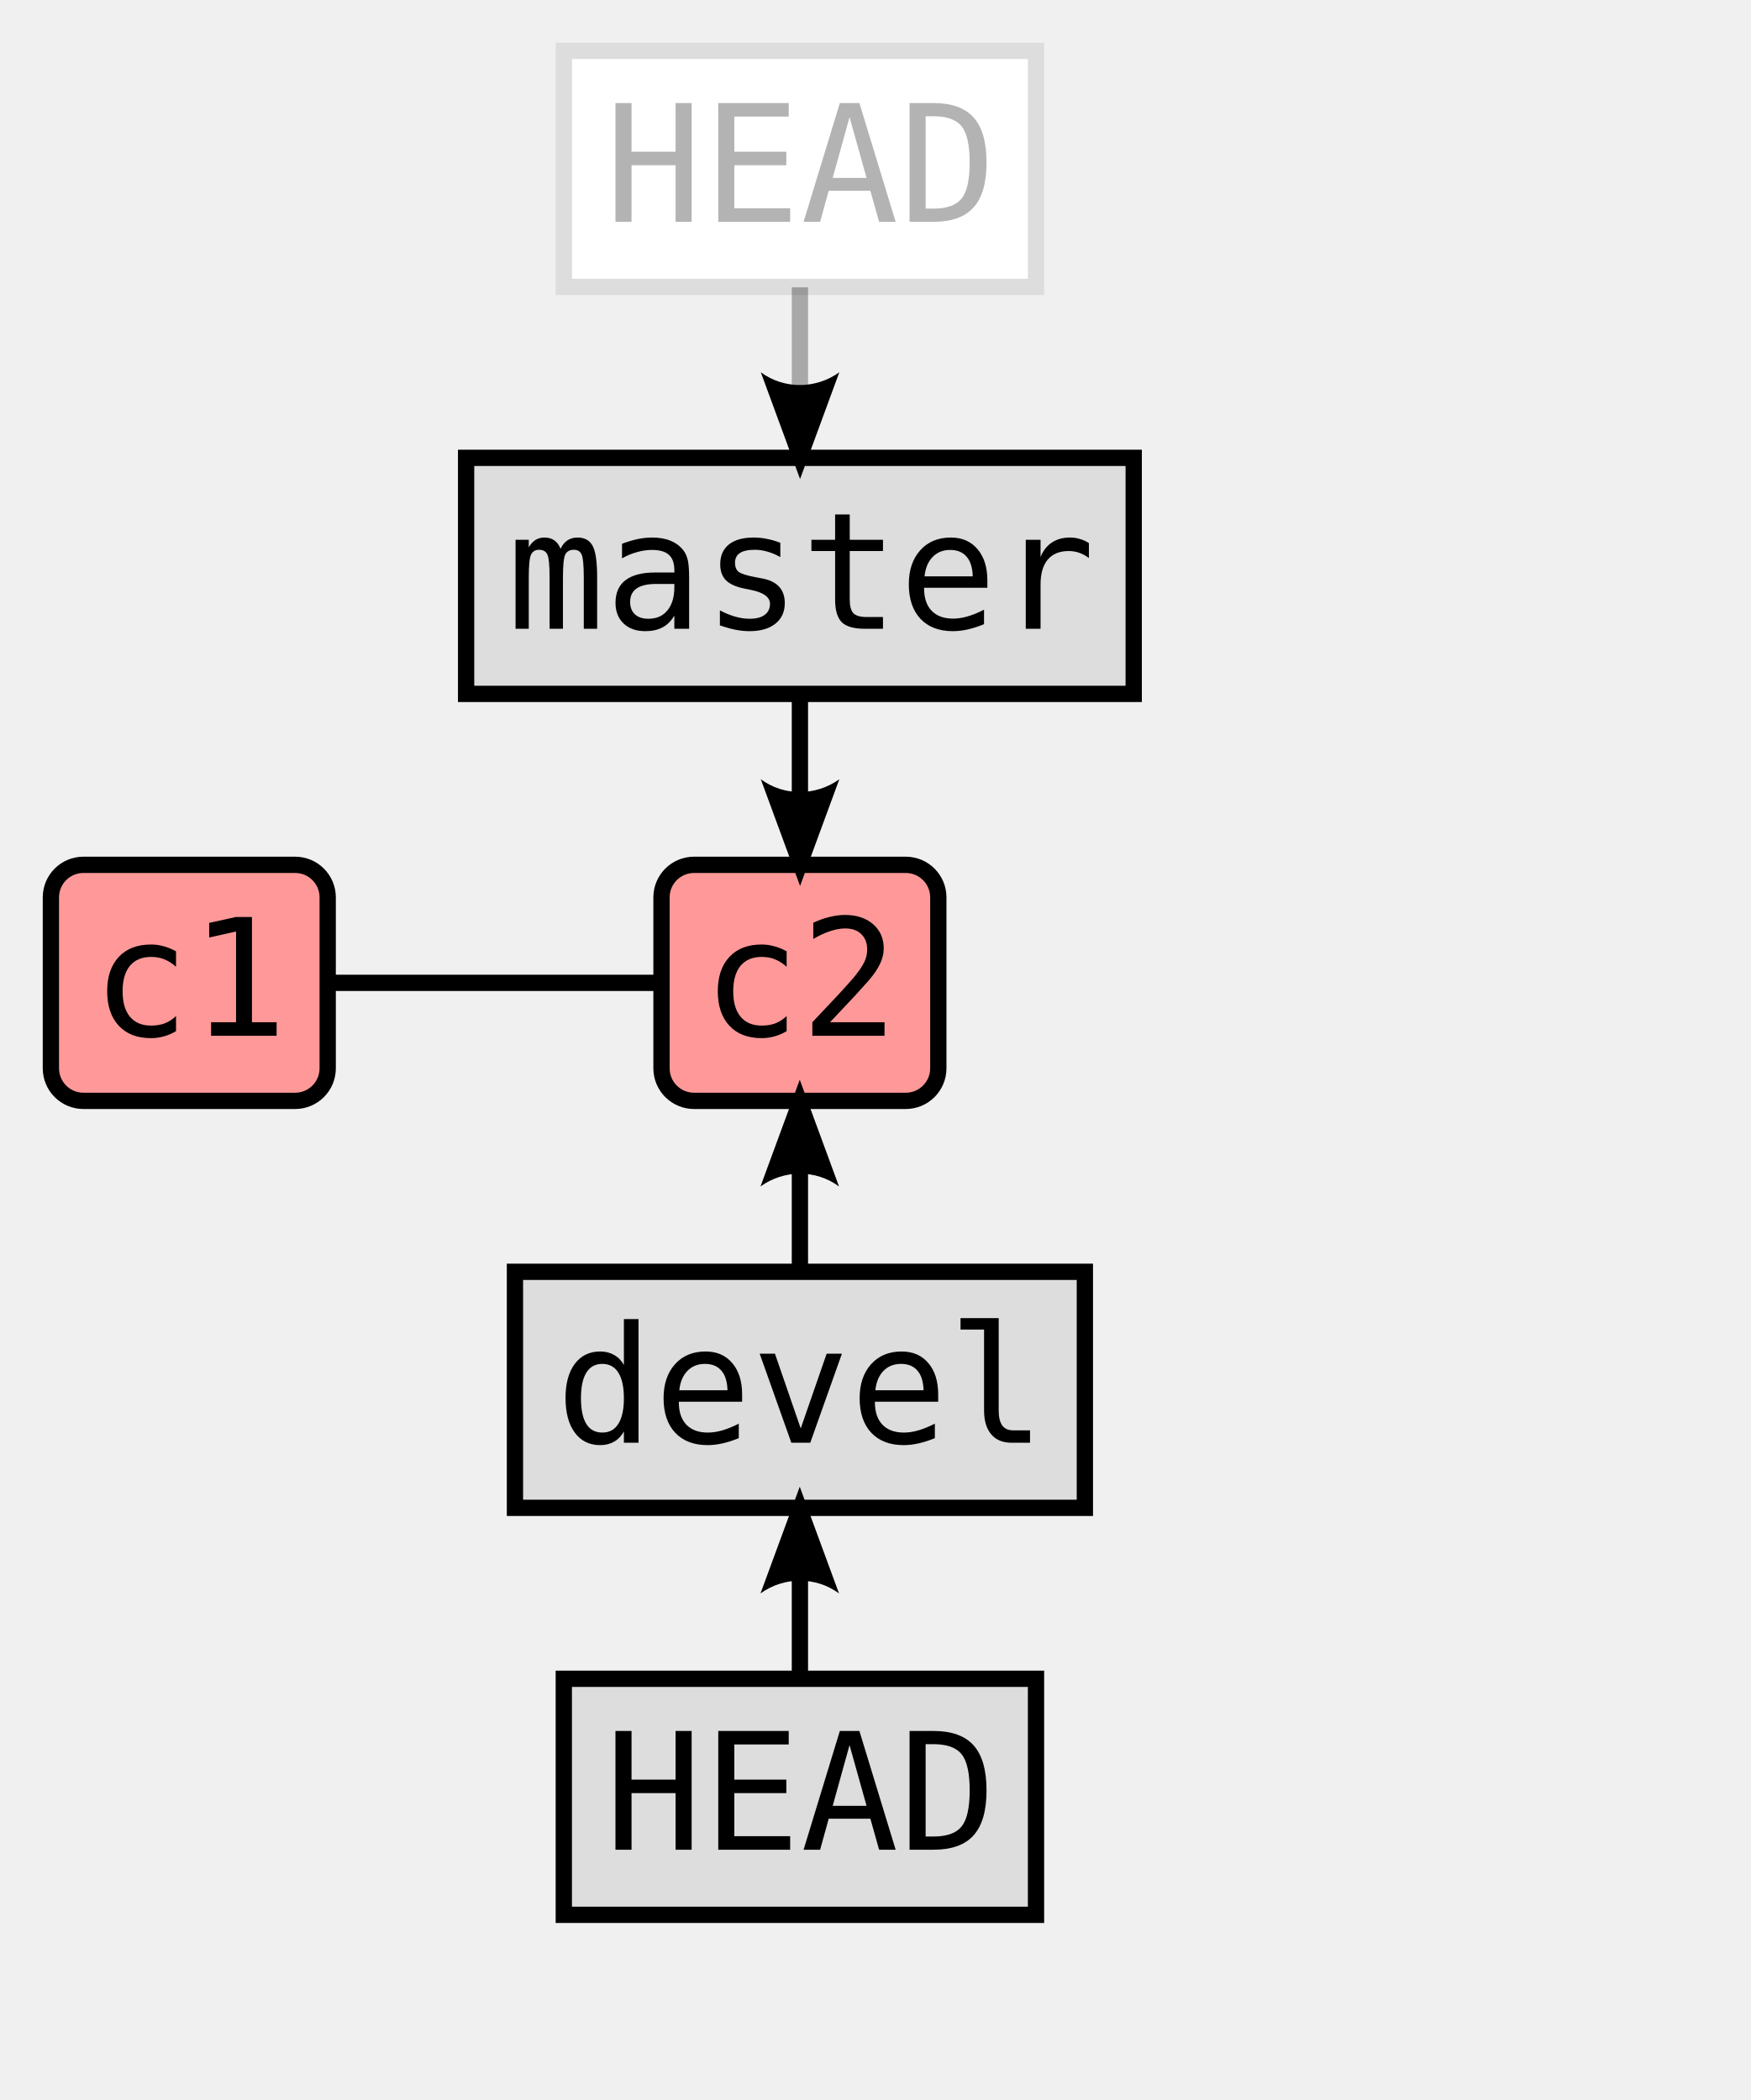
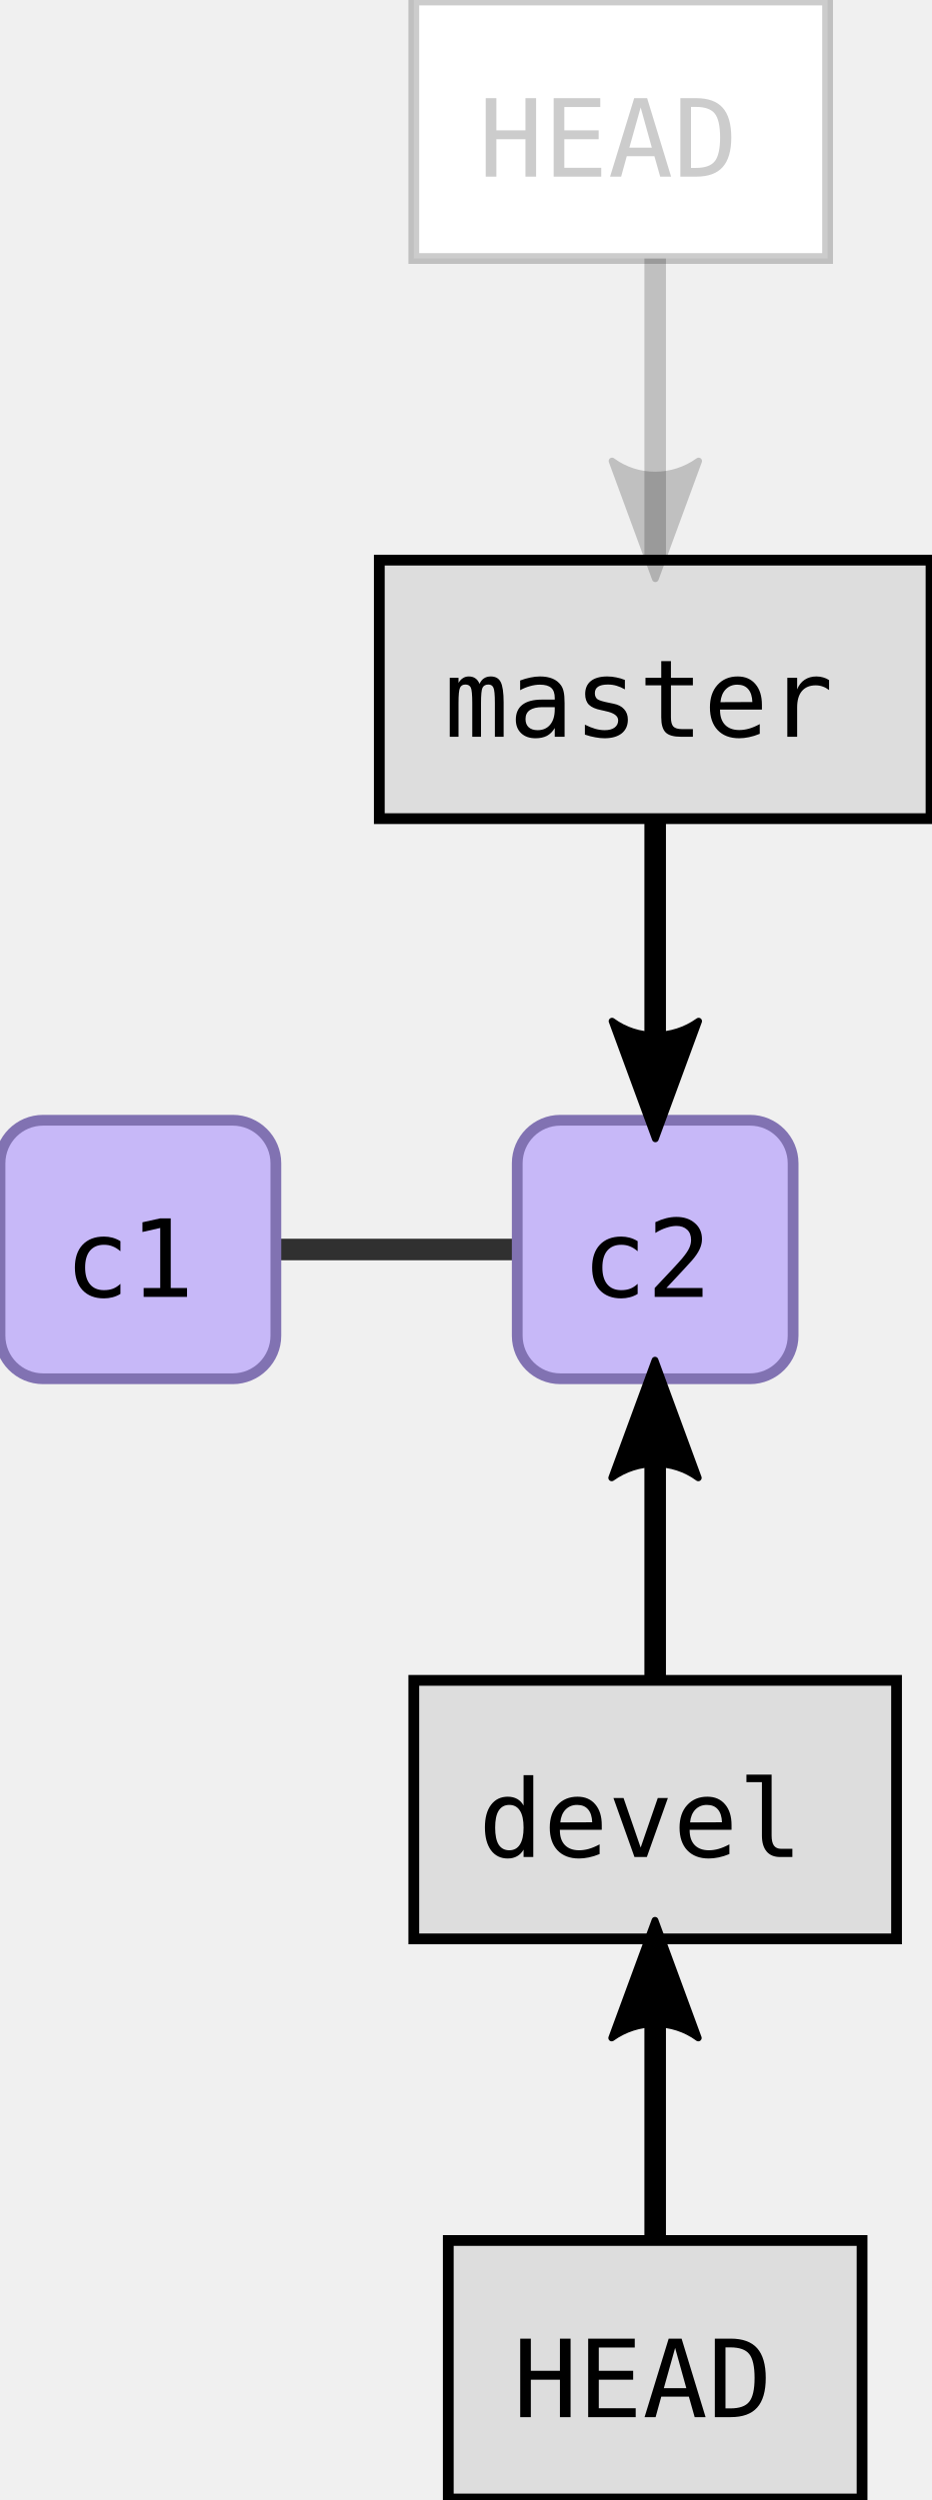
- <svg xmlns="http://www.w3.org/2000/svg" width="172" height="206.4" id="svg2" version="1.1">
+ <svg xmlns="http://www.w3.org/2000/svg" width="108.0" height="290.0" id="svg2" version="1.1">
  <defs id="defs4">
-     <marker orient="auto" refY="0.0" refX="0.0" id="Arrow2Mend" style="overflow:visible;">
-       <path id="path3786" style="fill-rule:evenodd;stroke-width:0.625;stroke-linejoin:round;" d="M 8.719,4.034 L -2.207,0.016 L 8.719,-4.002 C 6.973,-1.63 6.983,1.616 8.719,4.034 z " transform="scale(0.6) rotate(180) translate(0,0)" />
+     <marker orient="auto" refY="0.0" refX="0.0" id="fullmarker" style="overflow:visible;">
+       <path style="opacity:1.0;fill:#000000;stroke:#000000;fill-rule:evenodd;stroke-width:0.625;stroke-linejoin:round;" d="M 8.719,4.034 L -2.207,0.016 L 8.719,-4.002 C 6.973,-1.63 6.983,1.616 8.719,4.034 z " transform="scale(0.5) rotate(180) translate(0,0)" />
+     </marker>
+     <marker orient="auto" refY="0.0" refX="0.0" id="ghostmarker" style="overflow:visible;">
+       <path style="opacity:0.2;fill:#000000;stroke:#000000;fill-rule:evenodd;stroke-width:0.625;stroke-linejoin:round;" d="M 8.719,4.034 L -2.207,0.016 L 8.719,-4.002 C 6.973,-1.63 6.983,1.616 8.719,4.034 z " transform="scale(0.5) rotate(180) translate(0,0)" />
    </marker>
  </defs>
-   <g id="layer1">
-     <rect style="fill:#ff9999;stroke:#000000;stroke-width:1.6;stroke-miterlimit:4;stroke-dasharray:none" id="rect2989" width="27.2" height="23.2" x="5" y="85" ry="3.2" />
-     <text xml:space="preserve" style="font-size:16px;font-style:normal;font-weight:normal;line-height:125%;letter-spacing:0px;word-spacing:0px;fill:#000000;fill-opacity:1;stroke:none;font-family:DejaVu Sans Mono" x="9" y="101.8" id="text2985">
-       <tspan id="tspan2987" x="9" y="101.8">c1</tspan>
-     </text>
-   </g>
-   <g id="layer1">
-     <rect style="fill:#ff9999;stroke:#000000;stroke-width:1.6;stroke-miterlimit:4;stroke-dasharray:none" id="rect2989" width="27.2" height="23.2" x="65" y="85" ry="3.2" />
-     <text xml:space="preserve" style="font-size:16px;font-style:normal;font-weight:normal;line-height:125%;letter-spacing:0px;word-spacing:0px;fill:#000000;fill-opacity:1;stroke:none;font-family:DejaVu Sans Mono" x="69" y="101.8" id="text2985">
-       <tspan id="tspan2987" x="69" y="101.8">c2</tspan>
-     </text>
-   </g>
-   <line x1="64.98" y1="96.6" x2="32.22" y2="96.6" style="stroke:#000000; stroke-width:1.6; stroke-opacity:1.0" />
-   <g id="layer1">
-     <rect style="fill:#dddddd;stroke:#000000;stroke-width:1.6;stroke-miterlimit:4;stroke-dasharray:none" id="rect2989" width="65.6" height="23.2" x="45.8" y="45" ry="0" />
-     <text xml:space="preserve" style="font-size:16px;font-style:normal;font-weight:normal;line-height:125%;letter-spacing:0px;word-spacing:0px;fill:#000000;fill-opacity:1;stroke:none;font-family:DejaVu Sans Mono" x="49.8" y="61.8" id="text2985">
-       <tspan id="tspan2987" x="49.8" y="61.8">master</tspan>
-     </text>
-   </g>
-   <g id="layer1">
-     <path style="fill:none;stroke:#000000;stroke-width:1.6;stroke-linecap:butt;stroke-linejoin:miter;stroke-opacity:1;marker-end:url(#Arrow2Mend);stroke-miterlimit:4;stroke-dasharray:none" d="M 78.6,68.24 78.6,84.96" id="path2985" />
-   </g>
-   <g id="layer1">
-     <rect style="fill:#ffffff;stroke:#dddddd;stroke-width:1.6;stroke-miterlimit:4;stroke-dasharray:none" id="rect2989" width="46.4" height="23.2" x="55.4" y="5" ry="0" />
-     <text xml:space="preserve" style="font-size:16px;font-style:normal;font-weight:normal;line-height:125%;letter-spacing:0px;word-spacing:0px;fill:#000000;fill-opacity:0.3;stroke:none;font-family:DejaVu Sans Mono" x="59.4" y="21.8" id="text2985">
-       <tspan id="tspan2987" x="59.4" y="21.8">HEAD</tspan>
-     </text>
-   </g>
-   <g id="layer1">
-     <path style="fill:none;stroke:#000000;stroke-width:1.6;stroke-linecap:butt;stroke-linejoin:miter;stroke-opacity:0.3;marker-end:url(#Arrow2Mend);stroke-miterlimit:4;stroke-dasharray:none" d="M 78.6,28.24 78.6,44.96" id="path2985" />
-   </g>
-   <g id="layer1">
-     <rect style="fill:#dddddd;stroke:#000000;stroke-width:1.6;stroke-miterlimit:4;stroke-dasharray:none" id="rect2989" width="56" height="23.2" x="50.6" y="125" ry="0" />
-     <text xml:space="preserve" style="font-size:16px;font-style:normal;font-weight:normal;line-height:125%;letter-spacing:0px;word-spacing:0px;fill:#000000;fill-opacity:1;stroke:none;font-family:DejaVu Sans Mono" x="54.6" y="141.8" id="text2985">
-       <tspan id="tspan2987" x="54.6" y="141.8">devel</tspan>
-     </text>
-   </g>
-   <g id="layer1">
-     <path style="fill:none;stroke:#000000;stroke-width:1.6;stroke-linecap:butt;stroke-linejoin:miter;stroke-opacity:1;marker-end:url(#Arrow2Mend);stroke-miterlimit:4;stroke-dasharray:none" d="M 78.6,124.96 78.6,108.24" id="path2985" />
-   </g>
-   <g id="layer1">
-     <rect style="fill:#dddddd;stroke:#000000;stroke-width:1.6;stroke-miterlimit:4;stroke-dasharray:none" id="rect2989" width="46.4" height="23.2" x="55.4" y="165" ry="0" />
-     <text xml:space="preserve" style="font-size:16px;font-style:normal;font-weight:normal;line-height:125%;letter-spacing:0px;word-spacing:0px;fill:#000000;fill-opacity:1;stroke:none;font-family:DejaVu Sans Mono" x="59.4" y="181.8" id="text2985">
-       <tspan id="tspan2987" x="59.4" y="181.8">HEAD</tspan>
-     </text>
-   </g>
-   <g id="layer1">
-     <path style="fill:none;stroke:#000000;stroke-width:1.6;stroke-linecap:butt;stroke-linejoin:miter;stroke-opacity:1;marker-end:url(#Arrow2Mend);stroke-miterlimit:4;stroke-dasharray:none" d="M 78.6,164.96 78.6,148.24" id="path2985" />
+   <g transform="translate(-0.0,130.0) rotate(0)" id="layer1">
+     <line x1="16.0" y1="15.0" x2="76.0" y2="15.0" style="stroke:#000000;                         stroke-width:2.5;                         stroke-opacity:0.8" />
+     <rect style="fill:#c7b8f8;                         stroke:#8172B2;                         stroke-width:1.25;                         stroke-miterlimit:4;                         stroke-opacity:1.0;                         stroke-dasharray:none" width="32.0" height="30.0" x="60.0" y="0.0" ry="5.0" />
+     <text style="font-size:12.5px;                         font-style:normal;                         font-weight:normal;                         line-height:125%%;                         letter-spacing:0px;                         word-spacing:0px;                         fill:#000000;                         fill-opacity:1.0;                         stroke:none;                         font-family:DejaVu Sans Mono" x="67.5" y="20.5">c2</text>
+     <rect style="fill:#c7b8f8;                         stroke:#8172B2;                         stroke-width:1.25;                         stroke-miterlimit:4;                         stroke-opacity:1.0;                         stroke-dasharray:none" width="32.0" height="30.0" x="0.0" y="0.0" ry="5.0" />
+     <text style="font-size:12.5px;                         font-style:normal;                         font-weight:normal;                         line-height:125%%;                         letter-spacing:0px;                         word-spacing:0px;                         fill:#000000;                         fill-opacity:1.0;                         stroke:none;                         font-family:DejaVu Sans Mono" x="7.5" y="20.5">c1</text>
+     <path style="fill:none;                  stroke:#000000;                  stroke-width:2.5;                  stroke-linecap:butt;                  stroke-linejoin:miter;                  stroke-opacity:1.0;                  marker-end:url(#fullmarker);                  stroke-miterlimit:4;                  stroke-dasharray:none" d="M 76.0,-50.0 76.0,-0.6" />
+     <rect style="fill:#dddddd;                         stroke:#000000;                         stroke-width:1.25;                         stroke-miterlimit:4;                         stroke-opacity:1.0;                         stroke-dasharray:none" width="64.0" height="30.0" x="44.0" y="-65.0" ry="0.0" />
+     <text style="font-size:12.5px;                         font-style:normal;                         font-weight:normal;                         line-height:125%%;                         letter-spacing:0px;                         word-spacing:0px;                         fill:#000000;                         fill-opacity:1.0;                         stroke:none;                         font-family:DejaVu Sans Mono" x="51.5" y="-44.5">master</text>
+     <path style="fill:none;                  stroke:#000000;                  stroke-width:2.5;                  stroke-linecap:butt;                  stroke-linejoin:miter;                  stroke-opacity:0.2;                  marker-end:url(#ghostmarker);                  stroke-miterlimit:4;                  stroke-dasharray:none" d="M 76.0,-115.0 76.0,-65.6" />
+     <rect style="fill:#ffffff;                         stroke:#000000;                         stroke-width:1.25;                         stroke-miterlimit:4;                         stroke-opacity:0.2;                         stroke-dasharray:none" width="48.0" height="30.0" x="48.0" y="-130.0" ry="0.0" />
+     <text style="font-size:12.5px;                         font-style:normal;                         font-weight:normal;                         line-height:125%%;                         letter-spacing:0px;                         word-spacing:0px;                         fill:#000000;                         fill-opacity:0.2;                         stroke:none;                         font-family:DejaVu Sans Mono" x="55.5" y="-109.5">HEAD</text>
+     <path style="fill:none;                  stroke:#000000;                  stroke-width:2.5;                  stroke-linecap:butt;                  stroke-linejoin:miter;                  stroke-opacity:1.0;                  marker-end:url(#fullmarker);                  stroke-miterlimit:4;                  stroke-dasharray:none" d="M 76.0,80.0 76.0,30.6" />
+     <rect style="fill:#dddddd;                         stroke:#000000;                         stroke-width:1.25;                         stroke-miterlimit:4;                         stroke-opacity:1.0;                         stroke-dasharray:none" width="56.0" height="30.0" x="48.0" y="65.0" ry="0.0" />
+     <text style="font-size:12.5px;                         font-style:normal;                         font-weight:normal;                         line-height:125%%;                         letter-spacing:0px;                         word-spacing:0px;                         fill:#000000;                         fill-opacity:1.0;                         stroke:none;                         font-family:DejaVu Sans Mono" x="55.5" y="85.5">devel</text>
+     <path style="fill:none;                  stroke:#000000;                  stroke-width:2.5;                  stroke-linecap:butt;                  stroke-linejoin:miter;                  stroke-opacity:1.0;                  marker-end:url(#fullmarker);                  stroke-miterlimit:4;                  stroke-dasharray:none" d="M 76.0,145.0 76.0,95.6" />
+     <rect style="fill:#dddddd;                         stroke:#000000;                         stroke-width:1.25;                         stroke-miterlimit:4;                         stroke-opacity:1.0;                         stroke-dasharray:none" width="48.0" height="30.0" x="52.0" y="130.0" ry="0.0" />
+     <text style="font-size:12.5px;                         font-style:normal;                         font-weight:normal;                         line-height:125%%;                         letter-spacing:0px;                         word-spacing:0px;                         fill:#000000;                         fill-opacity:1.0;                         stroke:none;                         font-family:DejaVu Sans Mono" x="59.5" y="150.5">HEAD</text>
  </g>
</svg>
